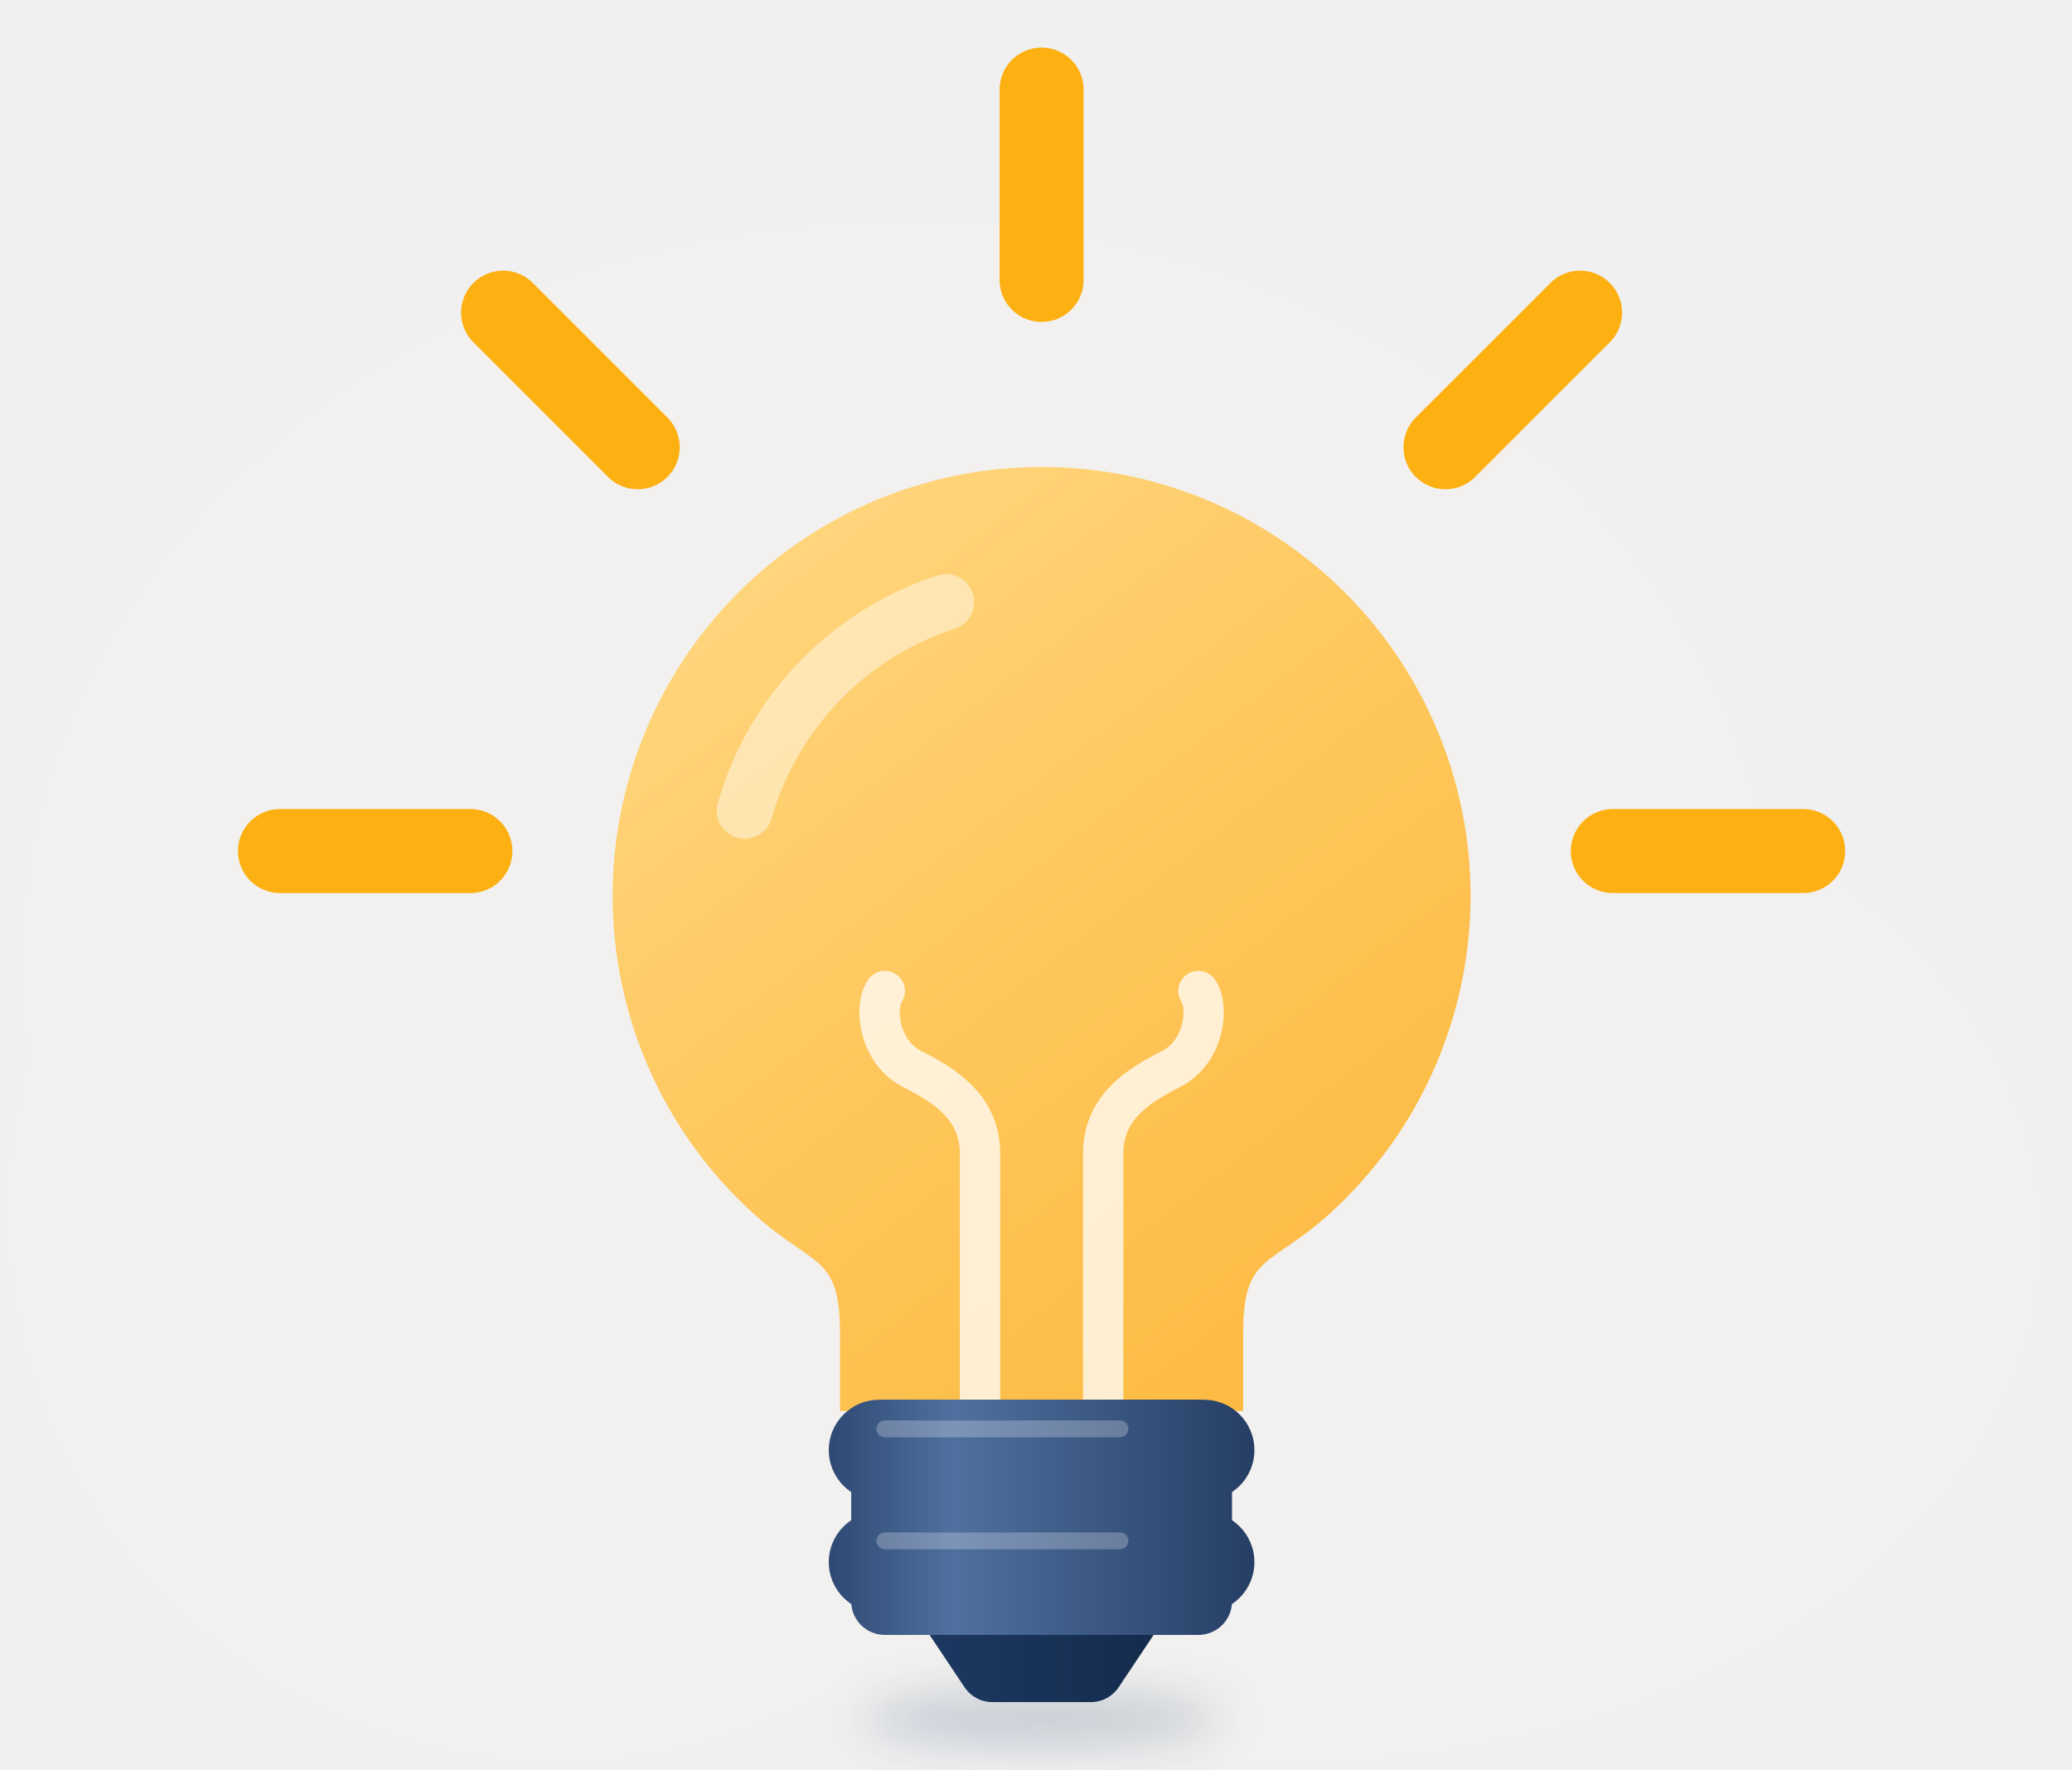
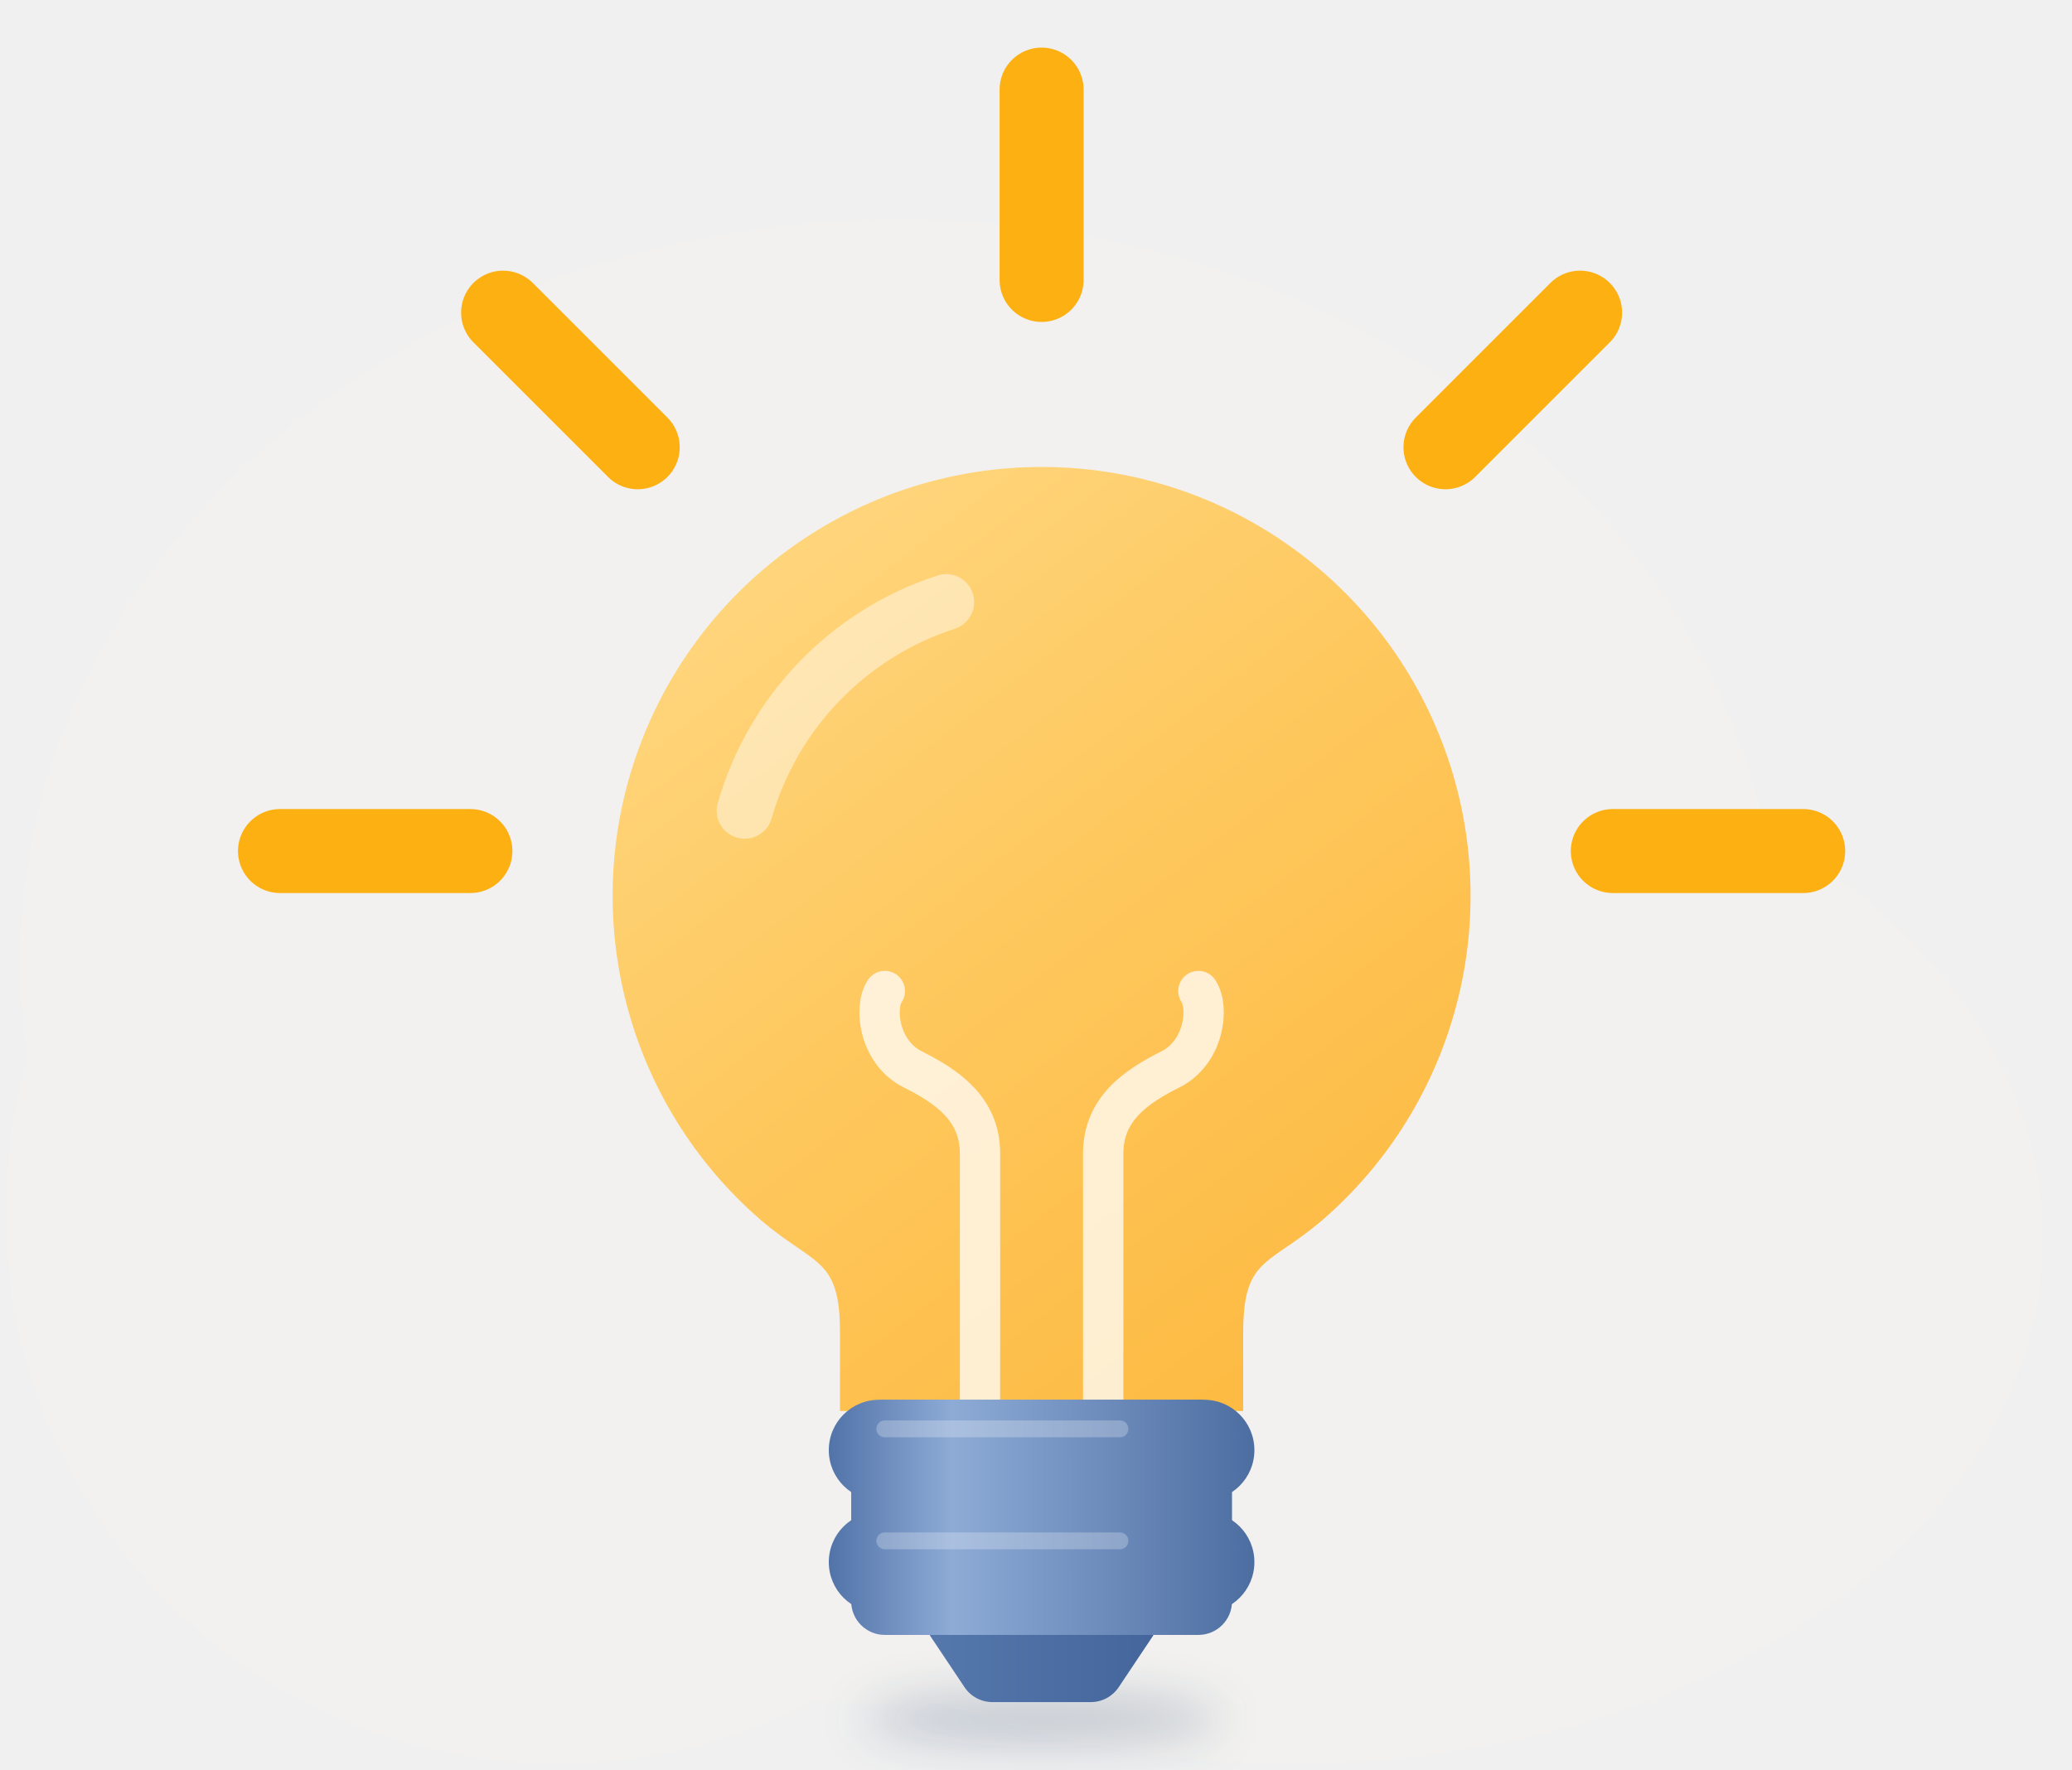
<svg xmlns="http://www.w3.org/2000/svg" viewBox="0 0 185 158" width="185" height="158">
  <defs>
    <filter id="sfuma-ombra" filterUnits="userSpaceOnUse" x="0" y="0" width="185" height="158">
      <feGaussianBlur stdDeviation="2" />
    </filter>
    <linearGradient id="vetro-luce" gradientUnits="userSpaceOnUse" x1="54.7" y1="41.7" x2="119.81" y2="126">
      <stop offset="0" stop-color="#FFDA88" />
      <stop offset="0.5" stop-color="#FEC85E" />
      <stop offset="1" stop-color="#FDB93F" />
    </linearGradient>
    <linearGradient id="attacco-luce" gradientUnits="userSpaceOnUse" x1="73" y1="0" x2="113" y2="0">
-       <stop offset="0" stop-color="#2B456E" />
-       <stop offset="0.3" stop-color="#50709F" />
-       <stop offset="1" stop-color="#243C62" />
+       <stop offset="0" stop-color="#4C6EA4" />
+       <stop offset="0.3" stop-color="#8EABD6" />
+       <stop offset="1" stop-color="#4A6B9F" />
    </linearGradient>
    <linearGradient id="punta-luce" gradientUnits="userSpaceOnUse" x1="81" y1="0" x2="105" y2="0">
-       <stop offset="0" stop-color="#1E3A63" />
-       <stop offset="1" stop-color="#132A4B" />
+       <stop offset="0" stop-color="#5679AE" />
+       <stop offset="1" stop-color="#43649A" />
    </linearGradient>
  </defs>
  <g id="nuvola" fill="#FFF6EA" opacity="0.14">
    <ellipse cx="80.3" cy="85.9" rx="78.5" ry="66.3" />
    <ellipse cx="115.4" cy="110.6" rx="67" ry="46.9" />
    <ellipse cx="49.8" cy="108.2" rx="49.3" ry="49.3" />
  </g>
  <g id="raggi">
    <path id="raggio-1" d="M42 76 L25 76" stroke="#FDB012" stroke-width="7.5" stroke-linecap="round" fill="none" />
    <path id="raggio-2" d="M56.94 39.94 L44.92 27.92" stroke="#FDB012" stroke-width="7.5" stroke-linecap="round" fill="none" />
    <path id="raggio-3" d="M93 25 L93 8" stroke="#FDB012" stroke-width="7.5" stroke-linecap="round" fill="none" />
    <path id="raggio-4" d="M129.06 39.94 L141.08 27.92" stroke="#FDB012" stroke-width="7.5" stroke-linecap="round" fill="none" />
    <path id="raggio-5" d="M144 76 L161 76" stroke="#FDB012" stroke-width="7.5" stroke-linecap="round" fill="none" />
  </g>
  <ellipse id="ombra" cx="93" cy="153.5" rx="16" ry="2.5" fill="#1E3A66" opacity="0.2" filter="url(#sfuma-ombra)" />
  <g id="lampadina">
    <path id="bulbo" d="M75 126 L75 119 C75 112 72.57 113.15 67.37 108.46 A38.3 38.3 0 1 1 118.63 108.46 C113.43 113.15 111 112 111 119 L111 126 Z" fill="url(#vetro-luce)" />
    <path id="bulbo-riflesso" d="M66.49 72.4 A27.58 27.58 0 0 1 84.48 53.77" stroke="#FFFFFF" stroke-opacity="0.45" stroke-width="5" stroke-linecap="round" fill="none" />
    <path id="filamento" d="M87.5 125 L87.5 103 C87.5 99 84.5 97 81.5 95.5 C78.5 94 78 90 79 88.5 M98.5 125 L98.5 103 C98.5 99 101.5 97 104.5 95.5 C107.5 94 108 90 107 88.5" stroke="#FFFFFF" stroke-opacity="0.75" stroke-width="3.6" stroke-linecap="round" stroke-linejoin="round" fill="none" />
    <g id="attacco">
      <path id="attacco-punta" d="M84.74 143 L101.26 143 C102.86 143 103.81 144.78 102.93 146.11 L99.89 150.66 C99.33 151.5 98.4 152 97.39 152 L88.61 152 C87.6 152 86.67 151.5 86.11 150.66 L83.07 146.11 C82.19 144.78 83.14 143 84.74 143 Z" fill="url(#punta-luce)" />
      <path id="attacco-corpo" d="M79 125 L107 125 C108.66 125 110 126.34 110 128 L110 143 C110 144.66 108.66 146 107 146 L79 146 C77.34 146 76 144.66 76 143 L76 128 C76 126.34 77.34 125 79 125 Z" fill="url(#attacco-luce)" />
      <path id="attacco-anello-1" d="M78.5 125 L107.5 125 C109.99 125 112 127.01 112 129.5 L112 129.5 C112 131.99 109.99 134 107.5 134 L78.5 134 C76.01 134 74 131.99 74 129.5 L74 129.5 C74 127.01 76.01 125 78.5 125 Z" fill="url(#attacco-luce)" />
      <path d="M79 127.6 H100" stroke="#FFFFFF" stroke-opacity="0.25" stroke-width="1.5" stroke-linecap="round" />
      <path id="attacco-anello-2" d="M78.5 135 L107.5 135 C109.99 135 112 137.01 112 139.5 L112 139.5 C112 141.99 109.99 144 107.5 144 L78.5 144 C76.01 144 74 141.99 74 139.5 L74 139.5 C74 137.01 76.01 135 78.5 135 Z" fill="url(#attacco-luce)" />
      <path d="M79 137.6 H100" stroke="#FFFFFF" stroke-opacity="0.25" stroke-width="1.5" stroke-linecap="round" />
    </g>
  </g>
</svg>
